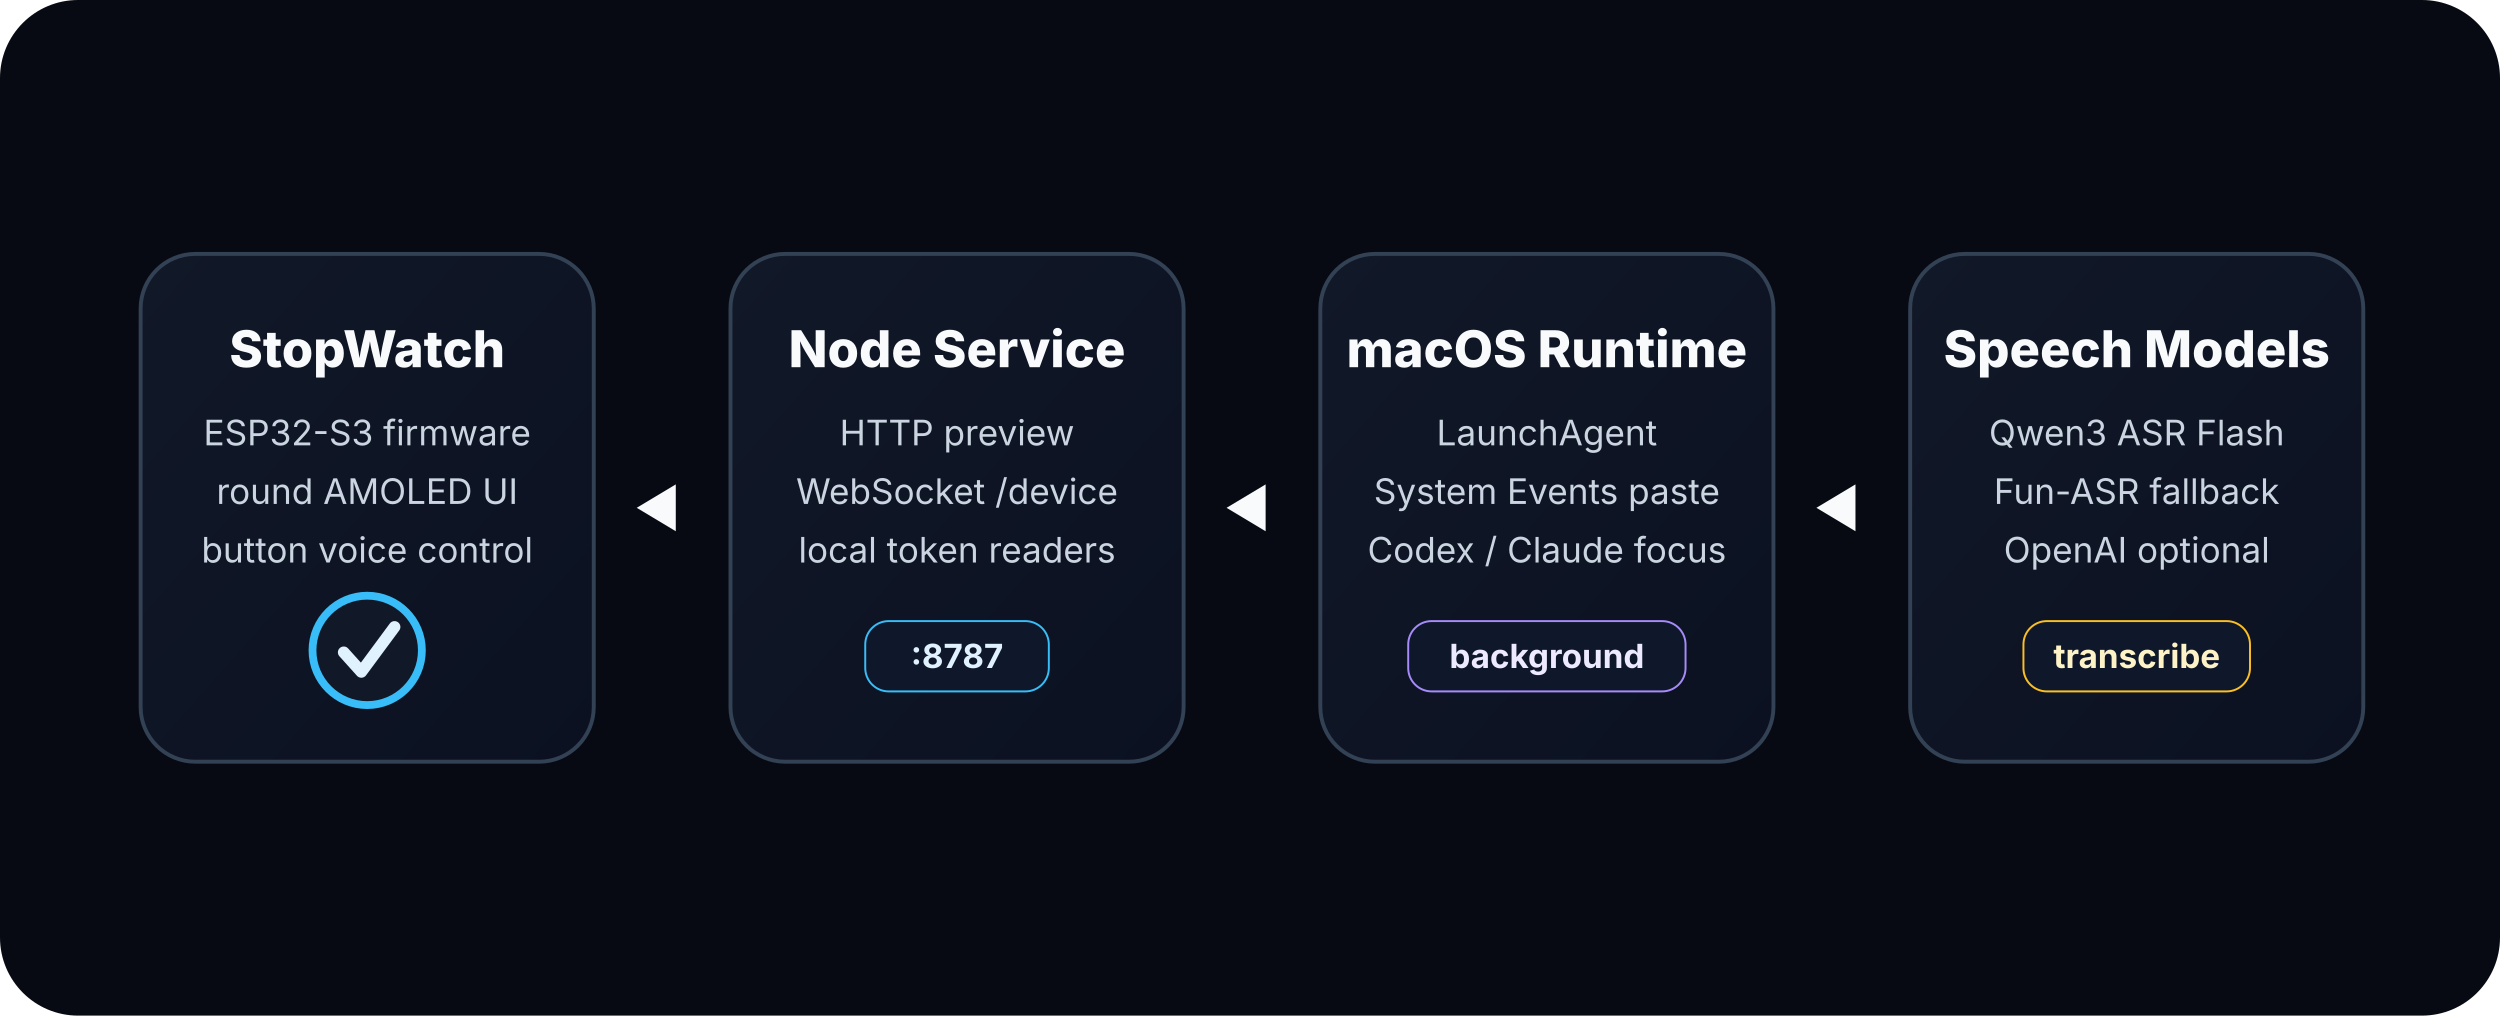
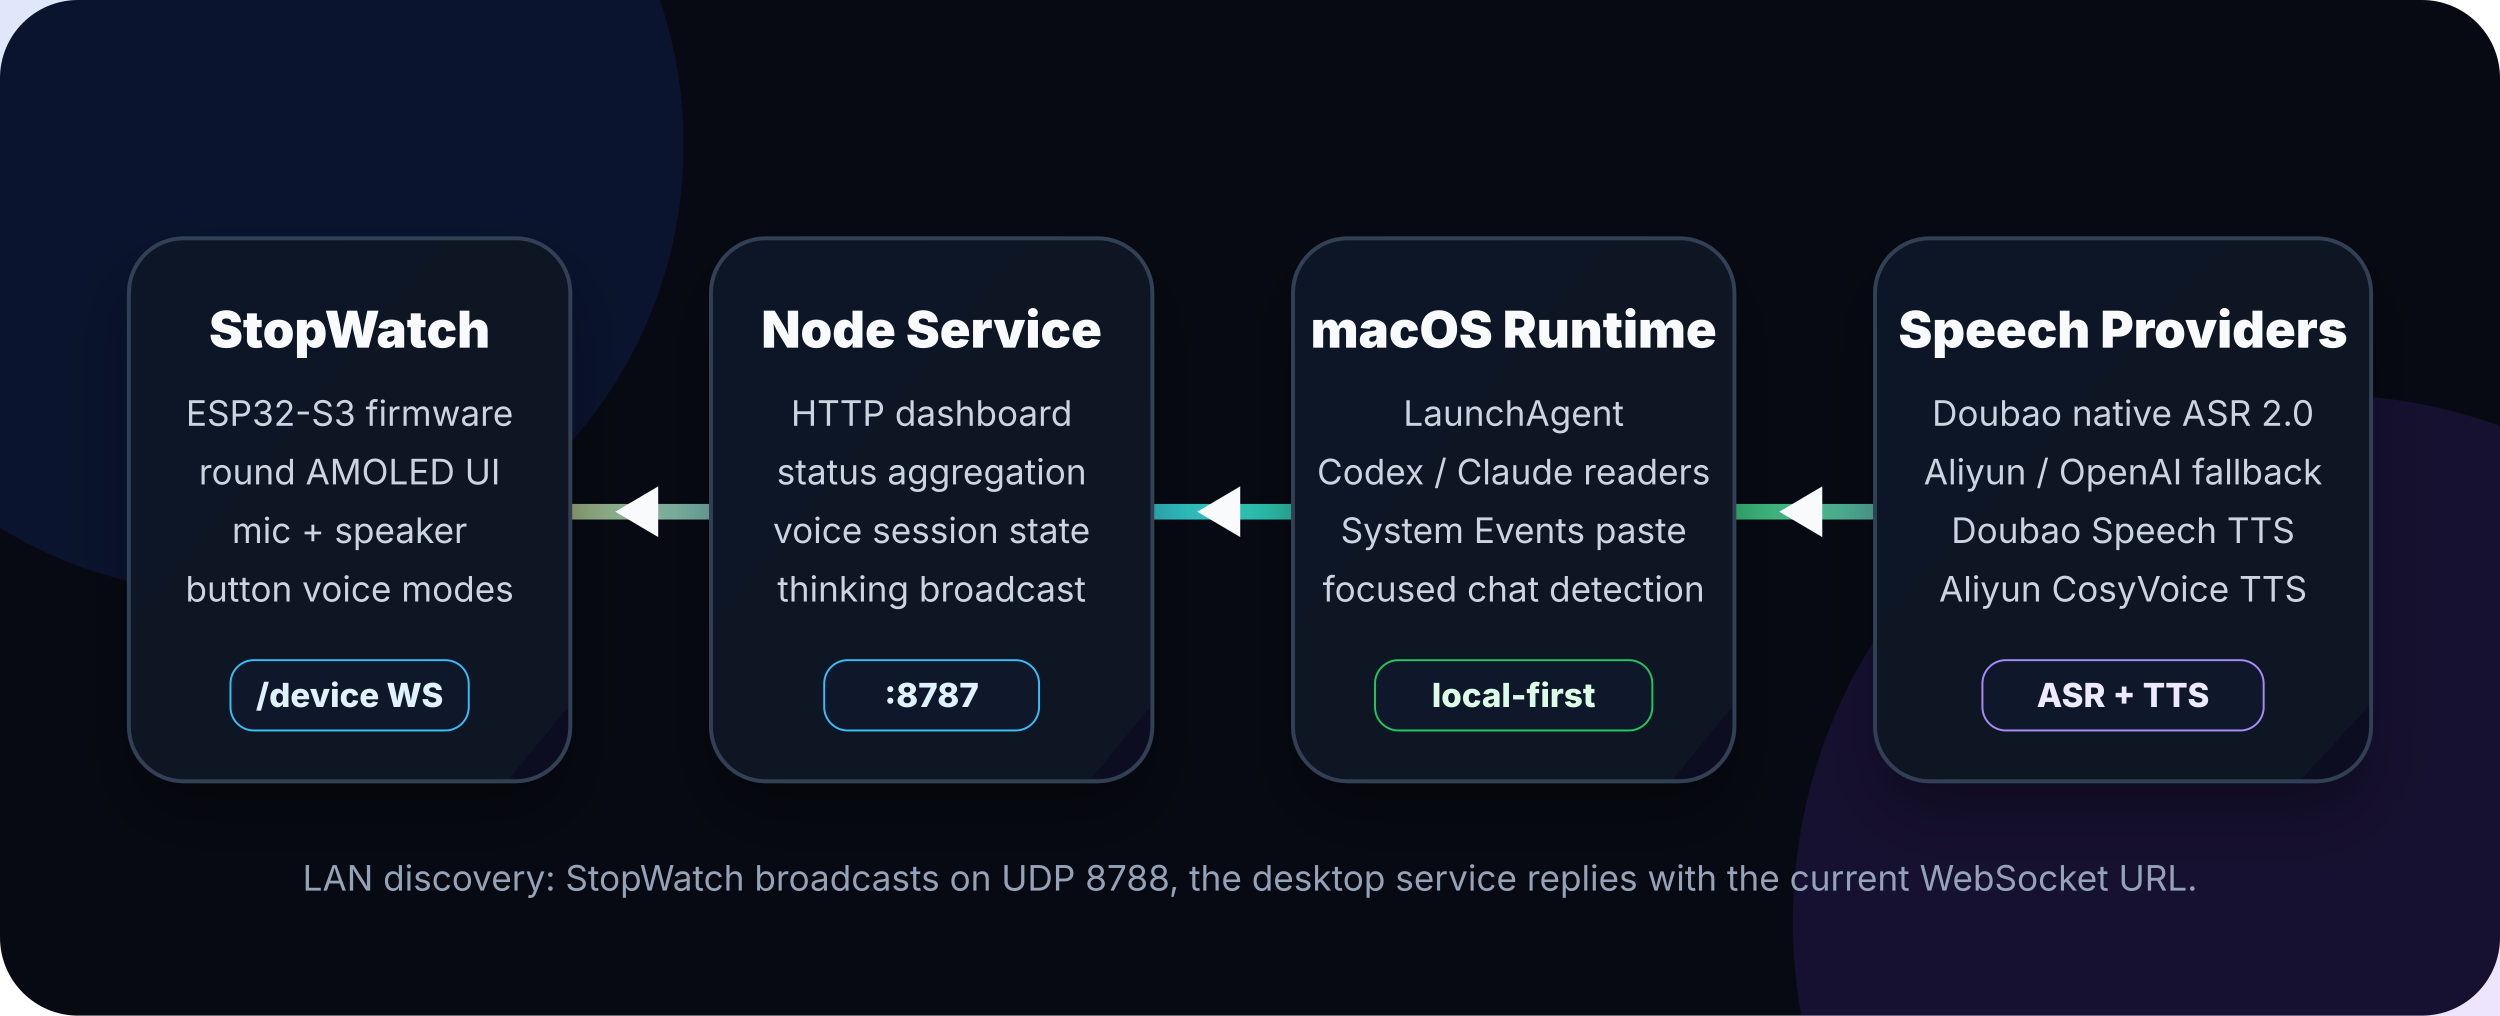
<svg xmlns="http://www.w3.org/2000/svg" width="1280" height="520" viewBox="0 0 1280 520" fill="none">
  <defs>
-     <linearGradient id="card" x1="0" y1="0" x2="1" y2="1">
+     <linearGradient id="panel" x1="0" y1="0" x2="1" y2="1">
      <stop stop-color="#111827" />
      <stop offset="1" stop-color="#0B1120" />
    </linearGradient>
-     <linearGradient id="wire" x1="128" y1="260" x2="1120" y2="260">
+     <linearGradient id="wire" x1="112" y1="262" x2="1168" y2="262" gradientUnits="userSpaceOnUse">
      <stop stop-color="#F59E0B" />
-       <stop offset="0.45" stop-color="#38BDF8" />
+       <stop offset="0.35" stop-color="#38BDF8" />
+       <stop offset="0.68" stop-color="#22C55E" />
      <stop offset="1" stop-color="#A78BFA" />
    </linearGradient>
+     <filter id="drop" x="-15%" y="-20%" width="130%" height="150%">
+       <feDropShadow dx="0" dy="18" stdDeviation="16" flood-color="#000000" flood-opacity="0.34" />
+     </filter>
  </defs>
  <rect width="1280" height="520" rx="40" fill="#070A12" />
-   <path d="M160 260H1120" stroke="url(#wire)" stroke-width="8" stroke-linecap="round" />
-   <g stroke="#334155" stroke-width="2" fill="url(#card)" font-family="Inter, Arial, sans-serif">
-     <rect x="72" y="130" width="232" height="260" rx="28" />
-     <rect x="374" y="130" width="232" height="260" rx="28" />
-     <rect x="676" y="130" width="232" height="260" rx="28" />
-     <rect x="978" y="130" width="232" height="260" rx="28" />
+   <circle cx="120" cy="74" r="230" fill="#1D4ED8" opacity="0.14" />
+   <circle cx="1188" cy="472" r="270" fill="#7C3AED" opacity="0.14" />
+   <path d="M146 262H1134" stroke="url(#wire)" stroke-width="8" stroke-linecap="round" />
+   <g filter="url(#drop)" stroke="#334155" stroke-width="2" fill="url(#panel)">
+     <rect x="66" y="122" width="226" height="278" rx="28" />
+     <rect x="364" y="122" width="226" height="278" rx="28" />
+     <rect x="662" y="122" width="226" height="278" rx="28" />
+     <rect x="960" y="122" width="254" height="278" rx="28" />
  </g>
  <g font-family="Inter, Arial, sans-serif">
-     <text x="188" y="188" text-anchor="middle" fill="#F8FAFC" font-size="26" font-weight="800">StopWatch</text>
-     <text x="188" y="228" text-anchor="middle" fill="#CBD5E1" font-size="18">ESP32-S3 firmware</text>
-     <text x="188" y="258" text-anchor="middle" fill="#CBD5E1" font-size="18">round AMOLED UI</text>
-     <text x="188" y="288" text-anchor="middle" fill="#CBD5E1" font-size="18">button voice control</text>
-     <circle cx="188" cy="333" r="28" fill="#111827" stroke="#38BDF8" stroke-width="4" />
-     <path d="M176 334L185 344L202 321" stroke="#E0F2FE" stroke-width="6" stroke-linecap="round" stroke-linejoin="round" />
-     <text x="490" y="188" text-anchor="middle" fill="#F8FAFC" font-size="26" font-weight="800">Node Service</text>
-     <text x="490" y="228" text-anchor="middle" fill="#CBD5E1" font-size="18">HTTP preview</text>
-     <text x="490" y="258" text-anchor="middle" fill="#CBD5E1" font-size="18">WebSocket /device</text>
-     <text x="490" y="288" text-anchor="middle" fill="#CBD5E1" font-size="18">local token readers</text>
-     <rect x="443" y="318" width="94" height="36" rx="12" fill="#0F172A" stroke="#38BDF8" />
-     <text x="490" y="342" text-anchor="middle" fill="#E0F2FE" font-size="17" font-weight="700">:8787</text>
-     <text x="792" y="188" text-anchor="middle" fill="#F8FAFC" font-size="26" font-weight="800">macOS Runtime</text>
-     <text x="792" y="228" text-anchor="middle" fill="#CBD5E1" font-size="18">LaunchAgent</text>
-     <text x="792" y="258" text-anchor="middle" fill="#CBD5E1" font-size="18">System Events paste</text>
-     <text x="792" y="288" text-anchor="middle" fill="#CBD5E1" font-size="18">Codex / Claude focus</text>
-     <rect x="721" y="318" width="142" height="36" rx="12" fill="#0F172A" stroke="#A78BFA" />
-     <text x="792" y="342" text-anchor="middle" fill="#EDE9FE" font-size="17" font-weight="700">background</text>
-     <text x="1094" y="188" text-anchor="middle" fill="#F8FAFC" font-size="26" font-weight="800">Speech Models</text>
-     <text x="1094" y="228" text-anchor="middle" fill="#CBD5E1" font-size="18">Qwen3 ASR Flash</text>
-     <text x="1094" y="258" text-anchor="middle" fill="#CBD5E1" font-size="18">Fun-ASR fallback</text>
-     <text x="1094" y="288" text-anchor="middle" fill="#CBD5E1" font-size="18">OpenAI optional</text>
-     <rect x="1036" y="318" width="116" height="36" rx="12" fill="#0F172A" stroke="#FBBF24" />
-     <text x="1094" y="342" text-anchor="middle" fill="#FEF3C7" font-size="17" font-weight="700">transcribe</text>
+     <text x="179" y="178" text-anchor="middle" fill="#F8FAFC" font-size="26" font-weight="850">StopWatch</text>
+     <text x="179" y="218" text-anchor="middle" fill="#CBD5E1" font-size="18">ESP32-S3 firmware</text>
+     <text x="179" y="248" text-anchor="middle" fill="#CBD5E1" font-size="18">round AMOLED UI</text>
+     <text x="179" y="278" text-anchor="middle" fill="#CBD5E1" font-size="18">mic + speaker</text>
+     <text x="179" y="308" text-anchor="middle" fill="#CBD5E1" font-size="18">button voice modes</text>
+     <rect x="118" y="338" width="122" height="36" rx="12" fill="#0F172A" stroke="#38BDF8" />
+     <text x="179" y="362" text-anchor="middle" fill="#E0F2FE" font-size="17" font-weight="800">/device WS</text>
+     <text x="477" y="178" text-anchor="middle" fill="#F8FAFC" font-size="26" font-weight="850">Node Service</text>
+     <text x="477" y="218" text-anchor="middle" fill="#CBD5E1" font-size="18">HTTP dashboard</text>
+     <text x="477" y="248" text-anchor="middle" fill="#CBD5E1" font-size="18">status aggregation</text>
+     <text x="477" y="278" text-anchor="middle" fill="#CBD5E1" font-size="18">voice session state</text>
+     <text x="477" y="308" text-anchor="middle" fill="#CBD5E1" font-size="18">thinking broadcast</text>
+     <rect x="422" y="338" width="110" height="36" rx="12" fill="#0F172A" stroke="#38BDF8" />
+     <text x="477" y="362" text-anchor="middle" fill="#E0F2FE" font-size="17" font-weight="800">:8787</text>
+     <text x="775" y="178" text-anchor="middle" fill="#F8FAFC" font-size="26" font-weight="850">macOS Runtime</text>
+     <text x="775" y="218" text-anchor="middle" fill="#CBD5E1" font-size="18">LaunchAgent</text>
+     <text x="775" y="248" text-anchor="middle" fill="#CBD5E1" font-size="18">Codex / Claude readers</text>
+     <text x="775" y="278" text-anchor="middle" fill="#CBD5E1" font-size="18">System Events paste</text>
+     <text x="775" y="308" text-anchor="middle" fill="#CBD5E1" font-size="18">focused chat detection</text>
+     <rect x="704" y="338" width="142" height="36" rx="12" fill="#0F172A" stroke="#22C55E" />
+     <text x="775" y="362" text-anchor="middle" fill="#DCFCE7" font-size="17" font-weight="800">local-first</text>
+     <text x="1087" y="178" text-anchor="middle" fill="#F8FAFC" font-size="26" font-weight="850">Speech Providers</text>
+     <text x="1087" y="218" text-anchor="middle" fill="#CBD5E1" font-size="18">Doubao native ASR 2.0</text>
+     <text x="1087" y="248" text-anchor="middle" fill="#CBD5E1" font-size="18">Aliyun / OpenAI fallback</text>
+     <text x="1087" y="278" text-anchor="middle" fill="#CBD5E1" font-size="18">Doubao Speech TTS</text>
+     <text x="1087" y="308" text-anchor="middle" fill="#CBD5E1" font-size="18">Aliyun CosyVoice TTS</text>
+     <rect x="1015" y="338" width="144" height="36" rx="12" fill="#0F172A" stroke="#A78BFA" />
+     <text x="1087" y="362" text-anchor="middle" fill="#EDE9FE" font-size="17" font-weight="800">ASR + TTS</text>
  </g>
  <g fill="#F8FAFC">
-     <path d="M326 260L346 248V272L326 260Z" />
-     <path d="M628 260L648 248V272L628 260Z" />
-     <path d="M930 260L950 248V272L930 260Z" />
+     <path d="M315 262L337 249V275L315 262Z" />
+     <path d="M613 262L635 249V275L613 262Z" />
+     <path d="M911 262L933 249V275L911 262Z" />
+   </g>
+   <g font-family="Inter, Arial, sans-serif">
+     <text x="640" y="456" text-anchor="middle" fill="#94A3B8" font-size="18">LAN discovery: StopWatch broadcasts on UDP 8788, the desktop service replies with the current WebSocket URL.</text>
  </g>
</svg>
